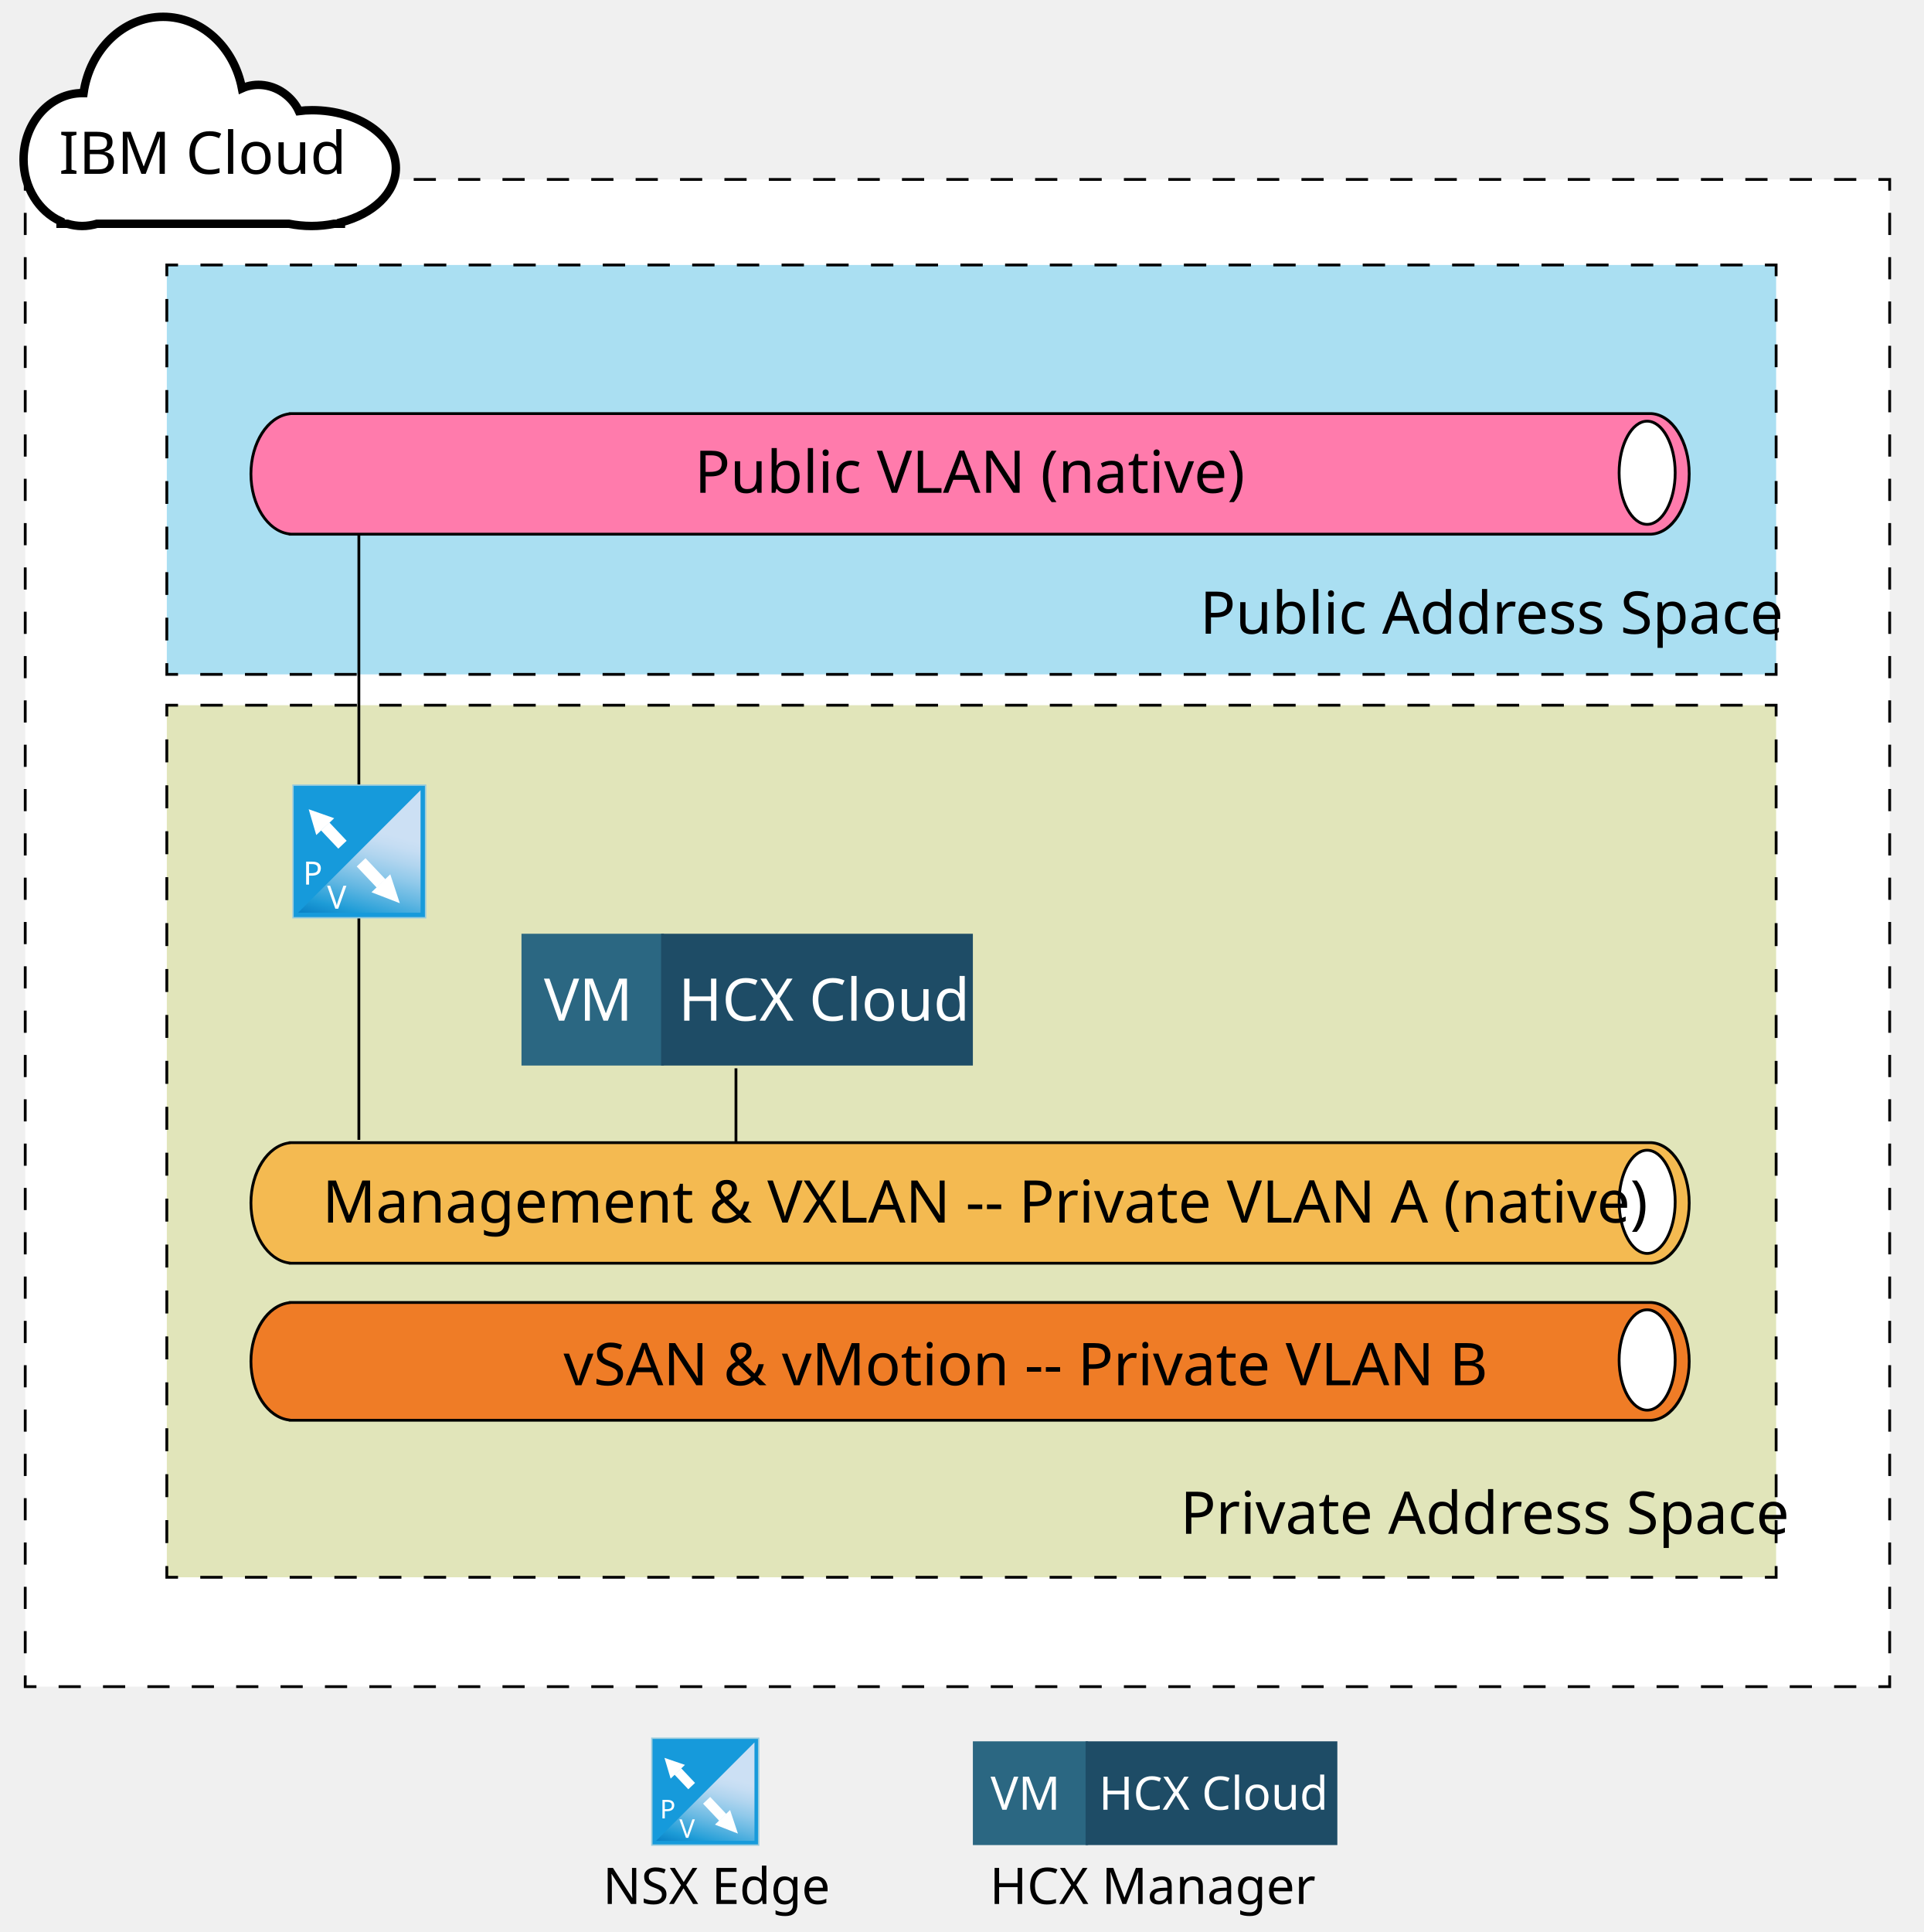
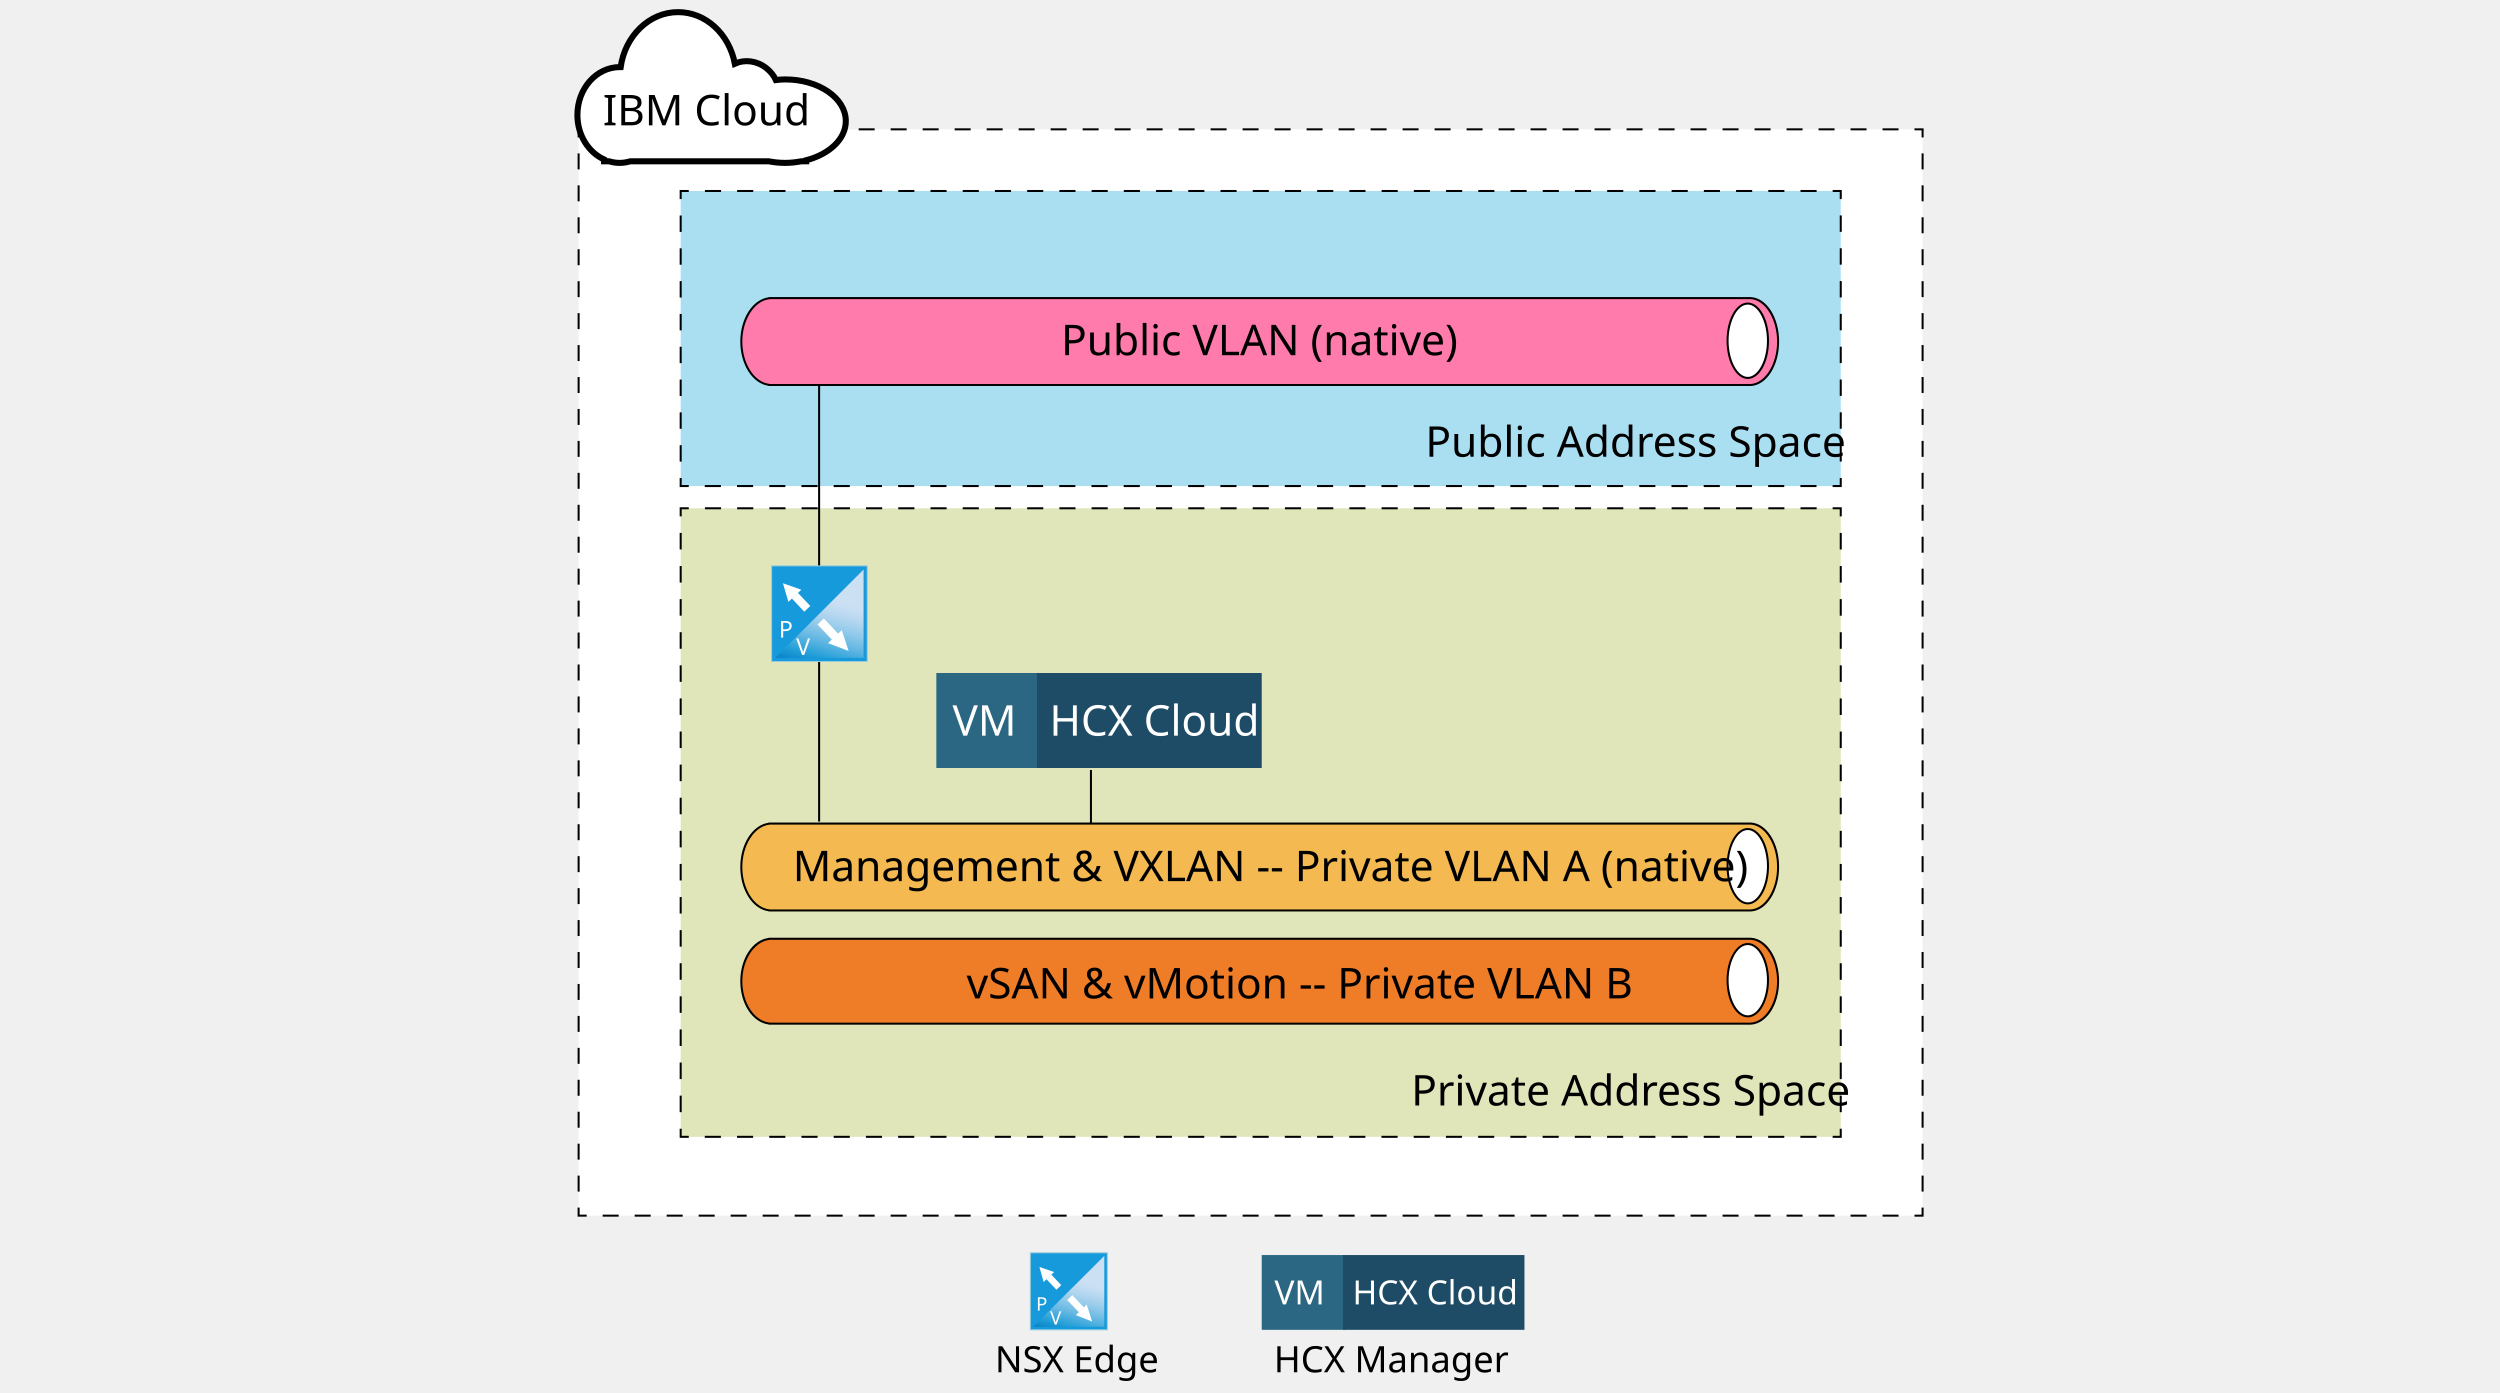
- <svg xmlns="http://www.w3.org/2000/svg" version="1.1" x="0px" y="0px" viewBox="0 0 686 689" style="enable-background:new 0 0 686 689;" xml:space="preserve">
+ <svg xmlns="http://www.w3.org/2000/svg" version="1.1" x="0px" y="0px" viewBox="0 0 1237 689" style="enable-background:new 0 0 1237 689;" xml:space="preserve">
  <style type="text/css">
	.st0{fill:#FFFFFF;}
	.st1{fill:none;stroke:#000000;stroke-miterlimit:10;}
	.st2{fill:none;stroke:#000000;stroke-miterlimit:10;stroke-dasharray:7.916,7.916;}
	.st3{fill:none;stroke:#000000;stroke-miterlimit:10;stroke-dasharray:7.903,7.903;}
	.st4{fill:#AADFF2;}
	.st5{fill:none;stroke:#000000;stroke-miterlimit:10;stroke-dasharray:7.972,7.972;}
	.st6{fill:none;stroke:#000000;stroke-miterlimit:10;stroke-dasharray:8.118,8.118;}
	.st7{font-family:'MyriadPro-Regular';}
	.st8{font-size:21px;}
	.st9{fill:#E1E5BA;}
	.st10{fill:none;stroke:#000000;stroke-miterlimit:10;stroke-dasharray:8.189,8.189;}
	.st11{fill:#FFFFFF;stroke:#000000;stroke-width:3;stroke-miterlimit:10;}
	.st12{fill:#FF7BAC;}
	.st13{font-family:'IBMPlexSans';}
	.st14{fill:#EF7C26;}
	.st15{fill:#F4BA51;}
	.st16{fill:#169ADB;stroke:#9BCCDD;stroke-width:0.5;stroke-miterlimit:10;}
	.st17{fill:url(#SVGID_1_);}
	.st18{font-size:11.465px;}
	.st19{fill:url(#SVGID_2_);}
	.st20{font-size:9.228px;}
	.st21{font-size:18px;}
	.st22{fill:#2B6782;}
	.st23{fill:#1E4C66;}
	.st24{font-size:16.532px;}
</style>
  <g id="Outter_dash_rectangle">
    <g>
-       <rect x="9" y="64" class="st0" width="665" height="537.5" />
-       <g>
-         <polyline class="st1" points="674,597.5 674,601.5 670,601.5    " />
-         <line class="st2" x1="662.1" y1="601.5" x2="17" y2="601.5" />
-         <polyline class="st1" points="13,601.5 9,601.5 9,597.5    " />
-         <line class="st3" x1="9" y1="589.6" x2="9" y2="72" />
-         <polyline class="st1" points="9,68 9,64 13,64    " />
-         <line class="st2" x1="20.9" y1="64" x2="666" y2="64" />
-         <polyline class="st1" points="670,64 674,64 674,68    " />
-         <line class="st3" x1="674" y1="75.9" x2="674" y2="593.5" />
+       <rect x="286.3" y="64" class="st0" width="665" height="537.5" />
+       <g>
+         <polyline class="st1" points="951.3,597.5 951.3,601.5 947.3,601.5    " />
+         <line class="st2" x1="939.4" y1="601.5" x2="294.2" y2="601.5" />
+         <polyline class="st1" points="290.3,601.5 286.3,601.5 286.3,597.5    " />
+         <line class="st3" x1="286.3" y1="589.6" x2="286.3" y2="72" />
+         <polyline class="st1" points="286.3,68 286.3,64 290.3,64    " />
+         <line class="st2" x1="298.2" y1="64" x2="943.3" y2="64" />
+         <polyline class="st1" points="947.3,64 951.3,64 951.3,68    " />
+         <line class="st3" x1="951.3" y1="75.9" x2="951.3" y2="593.5" />
      </g>
    </g>
  </g>
  <g id="Public_address_space_rectangle">
    <g>
-       <rect x="59.5" y="94.5" class="st4" width="574" height="146" />
-       <g>
-         <polyline class="st1" points="633.5,236.5 633.5,240.5 629.5,240.5    " />
-         <line class="st5" x1="621.5" y1="240.5" x2="67.5" y2="240.5" />
-         <polyline class="st1" points="63.5,240.5 59.5,240.5 59.5,236.5    " />
-         <line class="st6" x1="59.5" y1="228.4" x2="59.5" y2="102.6" />
-         <polyline class="st1" points="59.5,98.5 59.5,94.5 63.5,94.5    " />
-         <line class="st5" x1="71.5" y1="94.5" x2="625.5" y2="94.5" />
-         <polyline class="st1" points="629.5,94.5 633.5,94.5 633.5,98.5    " />
-         <line class="st6" x1="633.5" y1="106.6" x2="633.5" y2="232.4" />
-       </g>
-     </g>
-     <text transform="matrix(1 0 0 1 428 226)" class="st7 st8">Public Address Space</text>
+       <rect x="336.8" y="94.5" class="st4" width="574" height="146" />
+       <g>
+         <polyline class="st1" points="910.8,236.5 910.8,240.5 906.8,240.5    " />
+         <line class="st5" x1="898.8" y1="240.5" x2="344.8" y2="240.5" />
+         <polyline class="st1" points="340.8,240.5 336.8,240.5 336.8,236.5    " />
+         <line class="st6" x1="336.8" y1="228.4" x2="336.8" y2="102.6" />
+         <polyline class="st1" points="336.8,98.5 336.8,94.5 340.8,94.5    " />
+         <line class="st5" x1="348.8" y1="94.5" x2="902.8" y2="94.5" />
+         <polyline class="st1" points="906.8,94.5 910.8,94.5 910.8,98.5    " />
+         <line class="st6" x1="910.8" y1="106.6" x2="910.8" y2="232.4" />
+       </g>
+     </g>
+     <text transform="matrix(1 0 0 1 705.2848 226)" class="st7 st8">Public Address Space</text>
  </g>
  <g id="Private_address_space_rectangle">
    <g>
-       <rect x="59.5" y="251.5" class="st9" width="574" height="311" />
-       <g>
-         <polyline class="st1" points="633.5,558.5 633.5,562.5 629.5,562.5    " />
-         <line class="st5" x1="621.5" y1="562.5" x2="67.5" y2="562.5" />
-         <polyline class="st1" points="63.5,562.5 59.5,562.5 59.5,558.5    " />
-         <line class="st10" x1="59.5" y1="550.3" x2="59.5" y2="259.6" />
-         <polyline class="st1" points="59.5,255.5 59.5,251.5 63.5,251.5    " />
-         <line class="st5" x1="71.5" y1="251.5" x2="625.5" y2="251.5" />
-         <polyline class="st1" points="629.5,251.5 633.5,251.5 633.5,255.5    " />
-         <line class="st10" x1="633.5" y1="263.7" x2="633.5" y2="554.4" />
-       </g>
-     </g>
-     <text transform="matrix(1 0 0 1 421 547)" class="st7 st8">Private Address Space</text>
+       <rect x="336.8" y="251.5" class="st9" width="574" height="311" />
+       <g>
+         <polyline class="st1" points="910.8,558.5 910.8,562.5 906.8,562.5    " />
+         <line class="st5" x1="898.8" y1="562.5" x2="344.8" y2="562.5" />
+         <polyline class="st1" points="340.8,562.5 336.8,562.5 336.8,558.5    " />
+         <line class="st10" x1="336.8" y1="550.3" x2="336.8" y2="259.6" />
+         <polyline class="st1" points="336.8,255.5 336.8,251.5 340.8,251.5    " />
+         <line class="st5" x1="348.8" y1="251.5" x2="902.8" y2="251.5" />
+         <polyline class="st1" points="906.8,251.5 910.8,251.5 910.8,255.5    " />
+         <line class="st10" x1="910.8" y1="263.7" x2="910.8" y2="554.4" />
+       </g>
+     </g>
+     <text transform="matrix(1 0 0 1 698.2848 547)" class="st7 st8">Private Address Space</text>
  </g>
  <g id="ibm_cloud">
-     <path class="st11" d="M141.2,59.9c0-11.4-13.4-20.6-29.9-20.6c-1.6,0-3.2,0.1-4.7,0.3c-1-2.2-2.6-4.2-4.6-5.8   c-4.7-3.8-10.8-4.5-15.7-2.3C83.5,16.9,72,6,58.2,6C43.8,6,32,17.8,29.8,33.2c-0.1,0-0.2,0-0.4,0c-11.6,0-21,10.6-21,23.7   c0,10,5.5,18.5,13.2,22v0.9h2.4c1.7,0.5,3.5,0.8,5.3,0.8c1.8,0,3.6-0.3,5.3-0.8h68.4c2.6,0.5,5.3,0.8,8.1,0.8   c2.8,0,5.5-0.3,8.1-0.8h2.4v-0.5C133.1,76.3,141.2,68.8,141.2,59.9z" />
-     <text transform="matrix(1 0 0 1 21 62)" class="st7 st8">IBM Cloud</text>
+     <path class="st11" d="M418.5,59.9c0-11.4-13.4-20.6-29.9-20.6c-1.6,0-3.2,0.1-4.7,0.3c-1-2.2-2.6-4.2-4.6-5.8   c-4.7-3.8-10.8-4.5-15.7-2.3C360.8,16.9,349.3,6,335.5,6c-14.3,0-26.2,11.8-28.4,27.2c-0.1,0-0.2,0-0.4,0c-11.6,0-21,10.6-21,23.7   c0,10,5.5,18.5,13.2,22v0.9h2.4c1.7,0.5,3.5,0.8,5.3,0.8c1.8,0,3.6-0.3,5.3-0.8h68.4c2.6,0.5,5.3,0.8,8.1,0.8   c2.8,0,5.5-0.3,8.1-0.8h2.4v-0.5C410.4,76.3,418.5,68.8,418.5,59.9z" />
+     <text transform="matrix(1 0 0 1 298.2848 62)" class="st7 st8">IBM Cloud</text>
  </g>
  <g id="lines">
-     <line class="st1" x1="128" y1="190" x2="128" y2="406.5" />
-     <line class="st1" x1="262.5" y1="381" x2="262.5" y2="407.5" />
+     <line class="st1" x1="405.3" y1="190" x2="405.3" y2="406.5" />
+     <line class="st1" x1="539.8" y1="381" x2="539.8" y2="407.5" />
  </g>
  <g id="pubic_VLAN_native">
    <g>
      <g>
        <g>
          <g>
-             <path class="st12" d="M103.5,190.5L103.5,190.5l-0.4-0.1c-7.7-1.1-13.6-10.3-13.6-21.4s5.8-20.3,13.6-21.4l0.4-0.1v0h485.3       l0.2,0c7.6,0.4,13.5,9.8,13.5,21.5s-5.9,21.1-13.5,21.5l-0.4,0H103.5z" />
-             <path d="M588.6,148l0.3,0c7.2,0.4,13.1,9.8,13.1,21s-5.9,20.6-13.1,21l-0.2,0H103.8l-0.7-0.1c-7.4-1-13.1-10.2-13.1-20.9       s5.8-19.9,13.1-20.9l0.7-0.1H588.6 M589,147H103v0.1c-7.9,1.1-14,10.5-14,21.9c0,11.4,6.1,20.8,14,21.9v0.1h486v0       c7.8-0.4,14-10.1,14-22C603,157.1,596.8,147.4,589,147L589,147L589,147z" />
-           </g>
-           <g>
-             <path class="st0" d="M587.5,186.9c-5.5,0-10-8.2-10-18.4c0-10.1,4.5-18.4,10-18.4c5.5,0,10,8.2,10,18.4       C597.5,178.7,593,186.9,587.5,186.9z" />
-             <path d="M587.5,150.7c5.1,0,9.5,8.2,9.5,17.9c0,9.7-4.4,17.9-9.5,17.9c-5.1,0-9.5-8.2-9.5-17.9       C578,158.9,582.4,150.7,587.5,150.7 M587.5,149.7c-5.8,0-10.5,8.4-10.5,18.9c0,10.4,4.7,18.9,10.5,18.9S598,179,598,168.6       C598,158.1,593.3,149.7,587.5,149.7L587.5,149.7z" />
-           </g>
-         </g>
-       </g>
-       <text transform="matrix(1 0 0 1 247.75 175.75)" class="st13 st8">Public VLAN (native)</text>
+             <path class="st12" d="M380.8,190.5L380.8,190.5l-0.4-0.1c-7.7-1.1-13.6-10.3-13.6-21.4s5.8-20.3,13.6-21.4l0.4-0.1v0h485.3       l0.2,0c7.6,0.4,13.5,9.8,13.5,21.5s-5.9,21.1-13.5,21.5l-0.4,0H380.8z" />
+             <path d="M865.9,148l0.3,0c7.2,0.4,13.1,9.8,13.1,21s-5.9,20.6-13.1,21l-0.2,0H381.1l-0.7-0.1c-7.4-1-13.1-10.2-13.1-20.9       s5.8-19.9,13.1-20.9l0.7-0.1H865.9 M866.3,147h-486v0.1c-7.9,1.1-14,10.5-14,21.9c0,11.4,6.1,20.8,14,21.9v0.1h486v0       c7.8-0.4,14-10.1,14-22C880.3,157.1,874.1,147.4,866.3,147L866.3,147L866.3,147z" />
+           </g>
+           <g>
+             <path class="st0" d="M864.8,186.9c-5.5,0-10-8.2-10-18.4c0-10.1,4.5-18.4,10-18.4c5.5,0,10,8.2,10,18.4       C874.8,178.7,870.3,186.9,864.8,186.9z" />
+             <path d="M864.8,150.7c5.1,0,9.5,8.2,9.5,17.9c0,9.7-4.4,17.9-9.5,17.9c-5.1,0-9.5-8.2-9.5-17.9       C855.3,158.9,859.6,150.7,864.8,150.7 M864.8,149.7c-5.8,0-10.5,8.4-10.5,18.9c0,10.4,4.7,18.9,10.5,18.9s10.5-8.4,10.5-18.9       C875.3,158.1,870.6,149.7,864.8,149.7L864.8,149.7z" />
+           </g>
+         </g>
+       </g>
+       <text transform="matrix(1 0 0 1 525.0348 175.75)" class="st13 st8">Public VLAN (native)</text>
    </g>
  </g>
  <g id="security_lock_icon">
</g>
  <g id="security_lock_bottom">
</g>
  <g id="gear_bottom">
</g>
  <g id="gear_icon">
</g>
  <g id="vSAN_vMotion">
    <g id="Layer_7">
	</g>
    <g>
      <g>
        <g>
-           <path class="st14" d="M103.5,506.5L103.5,506.5l-0.4-0.1c-7.7-1-13.6-10-13.6-20.9s5.8-19.9,13.6-20.9l0.4-0.1v0h485.3l0.2,0      c7.6,0.4,13.5,9.6,13.5,21s-5.9,20.6-13.5,21l-0.4,0H103.5z" />
-           <path d="M588.6,465l0.3,0c7.2,0.4,13.1,9.6,13.1,20.5s-5.9,20.1-13.1,20.5l-0.2,0H103.8l-0.7-0.1c-7.4-1-13.1-9.9-13.1-20.4      c0-10.5,5.8-19.4,13.1-20.4l0.7-0.1H588.6 M589,464H103v0.1c-7.9,1-14,10.2-14,21.4s6.1,20.4,14,21.4v0.1h486v0      c7.8-0.4,14-9.9,14-21.5S596.8,464.4,589,464L589,464L589,464z" />
-         </g>
-         <g>
-           <path class="st0" d="M587.5,503c-5.5,0-10-8-10-17.9c0-9.9,4.5-17.9,10-17.9c5.5,0,10,8,10,17.9C597.5,494.9,593,503,587.5,503z      " />
-           <path d="M587.5,467.6c5.1,0,9.5,8,9.5,17.4c0,9.4-4.4,17.4-9.5,17.4c-5.1,0-9.5-8-9.5-17.4C578,475.6,582.4,467.6,587.5,467.6       M587.5,466.6c-5.8,0-10.5,8.3-10.5,18.4c0,10.2,4.7,18.4,10.5,18.4s10.5-8.3,10.5-18.4C598,474.9,593.3,466.6,587.5,466.6      L587.5,466.6z" />
-         </g>
-       </g>
-       <text transform="matrix(1 0 0 1 201 494)" class="st7 st8">vSAN &amp; vMotion -- Private VLAN B</text>
+           <path class="st14" d="M380.8,506.5L380.8,506.5l-0.4-0.1c-7.7-1-13.6-10-13.6-20.9s5.8-19.9,13.6-20.9l0.4-0.1v0h485.3l0.2,0      c7.6,0.4,13.5,9.6,13.5,21s-5.9,20.6-13.5,21l-0.4,0H380.8z" />
+           <path d="M865.9,465l0.3,0c7.2,0.4,13.1,9.6,13.1,20.5s-5.9,20.1-13.1,20.5l-0.2,0H381.1l-0.7-0.1c-7.4-1-13.1-9.9-13.1-20.4      c0-10.5,5.8-19.4,13.1-20.4l0.7-0.1H865.9 M866.3,464h-486v0.1c-7.9,1-14,10.2-14,21.4s6.1,20.4,14,21.4v0.1h486v0      c7.8-0.4,14-9.9,14-21.5S874.1,464.4,866.3,464L866.3,464L866.3,464z" />
+         </g>
+         <g>
+           <ellipse class="st0" cx="864.8" cy="485.1" rx="10" ry="17.9" />
+           <path d="M864.8,467.6c5.1,0,9.5,8,9.5,17.4c0,9.4-4.4,17.4-9.5,17.4c-5.1,0-9.5-8-9.5-17.4C855.3,475.6,859.6,467.6,864.8,467.6       M864.8,466.6c-5.8,0-10.5,8.3-10.5,18.4c0,10.2,4.7,18.4,10.5,18.4s10.5-8.3,10.5-18.4C875.3,474.9,870.6,466.6,864.8,466.6      L864.8,466.6z" />
+         </g>
+       </g>
+       <text transform="matrix(1 0 0 1 478.2848 494)" class="st7 st8">vSAN &amp; vMotion -- Private VLAN B</text>
    </g>
  </g>
  <g id="Logical_swiitch">
    <g id="Layer_9">
	</g>
  </g>
  <g id="management_vxlan">
    <g id="Layer_6">
	</g>
    <g>
      <g>
-         <path class="st15" d="M103.5,450.5L103.5,450.5l-0.4-0.1c-7.7-1.1-13.6-10.3-13.6-21.4s5.8-20.3,13.6-21.4l0.4-0.1v0h485.3l0.2,0     c7.6,0.4,13.5,9.8,13.5,21.5s-5.9,21.1-13.5,21.5l-0.4,0H103.5z" />
-         <path d="M588.6,408l0.3,0c7.2,0.4,13.1,9.8,13.1,21s-5.9,20.6-13.1,21l-0.2,0H103.8l-0.7-0.1c-7.4-1-13.1-10.2-13.1-20.9     s5.8-19.9,13.1-20.9l0.7-0.1H588.6 M589,407H103v0.1c-7.9,1.1-14,10.5-14,21.9c0,11.4,6.1,20.8,14,21.9v0.1h486v0     c7.8-0.4,14-10.1,14-22C603,417.1,596.8,407.4,589,407L589,407L589,407z" />
-       </g>
-       <g>
-         <path class="st0" d="M587.5,446.9c-5.5,0-10-8.2-10-18.4s4.5-18.4,10-18.4c5.5,0,10,8.2,10,18.4S593,446.9,587.5,446.9z" />
-         <path d="M587.5,410.7c5.1,0,9.5,8.2,9.5,17.9c0,9.7-4.4,17.9-9.5,17.9c-5.1,0-9.5-8.2-9.5-17.9     C578,418.9,582.4,410.7,587.5,410.7 M587.5,409.7c-5.8,0-10.5,8.4-10.5,18.9c0,10.4,4.7,18.9,10.5,18.9S598,439,598,428.6     C598,418.1,593.3,409.7,587.5,409.7L587.5,409.7z" />
-       </g>
-     </g>
-     <text transform="matrix(1 0 0 1 115 436)" class="st7 st8">Management &amp; VXLAN -- Private VLAN A (native)</text>
+         <path class="st15" d="M380.8,450.5L380.8,450.5l-0.4-0.1c-7.7-1.1-13.6-10.3-13.6-21.4s5.8-20.3,13.6-21.4l0.4-0.1v0h485.3l0.2,0     c7.6,0.4,13.5,9.8,13.5,21.5s-5.9,21.1-13.5,21.5l-0.4,0H380.8z" />
+         <path d="M865.9,408l0.3,0c7.2,0.4,13.1,9.8,13.1,21s-5.9,20.6-13.1,21l-0.2,0H381.1l-0.7-0.1c-7.4-1-13.1-10.2-13.1-20.9     s5.8-19.9,13.1-20.9l0.7-0.1H865.9 M866.3,407h-486v0.1c-7.9,1.1-14,10.5-14,21.9c0,11.4,6.1,20.8,14,21.9v0.1h486v0     c7.8-0.4,14-10.1,14-22C880.3,417.1,874.1,407.4,866.3,407L866.3,407L866.3,407z" />
+       </g>
+       <g>
+         <path class="st0" d="M864.8,446.9c-5.5,0-10-8.2-10-18.4s4.5-18.4,10-18.4c5.5,0,10,8.2,10,18.4S870.3,446.9,864.8,446.9z" />
+         <path d="M864.8,410.7c5.1,0,9.5,8.2,9.5,17.9c0,9.7-4.4,17.9-9.5,17.9c-5.1,0-9.5-8.2-9.5-17.9     C855.3,418.9,859.6,410.7,864.8,410.7 M864.8,409.7c-5.8,0-10.5,8.4-10.5,18.9c0,10.4,4.7,18.9,10.5,18.9s10.5-8.4,10.5-18.9     C875.3,418.1,870.6,409.7,864.8,409.7L864.8,409.7z" />
+       </g>
+     </g>
+     <text transform="matrix(1 0 0 1 392.2848 436)" class="st7 st8">Management &amp; VXLAN -- Private VLAN A (native)</text>
  </g>
  <g id="P_x2F_V">
    <g>
      <g>
        <g>
-           <rect x="104.5" y="280" class="st16" width="47.3" height="47.3" />
-           <linearGradient id="SVGID_1_" gradientUnits="userSpaceOnUse" x1="135.963" y1="296.721" x2="124.51" y2="338.846">
+           <rect x="381.8" y="280" class="st16" width="47.3" height="47.3" />
+           <linearGradient id="SVGID_1_" gradientUnits="userSpaceOnUse" x1="413.248" y1="296.721" x2="401.794" y2="338.846">
            <stop offset="0" style="stop-color:#CCE0F4" />
            <stop offset="7.748766e-02" style="stop-color:#C5DDF3" />
            <stop offset="0.192" style="stop-color:#B1D5EF" />
            <stop offset="0.329" style="stop-color:#90C9EA" />
            <stop offset="0.484" style="stop-color:#63B7E2" />
            <stop offset="0.651" style="stop-color:#2AA1D9" />
            <stop offset="0.683" style="stop-color:#1E9CD7" />
            <stop offset="0.865" style="stop-color:#0075BE" />
            <stop offset="0.994" style="stop-color:#005B97" />
          </linearGradient>
-           <polygon class="st17" points="106.3,325.5 150,281.8 150,325.5     " />
-         </g>
-         <text transform="matrix(1 0 0 1 108.084 315.4692)" class="st0 st13 st18">P</text>
-         <text transform="matrix(1 0 0 1 116.6836 324.0688)" class="st0 st13 st18">V</text>
-         <g>
-           <g>
-             <g>
-               <g>
-                 <polygon class="st0" points="110.1,288.6 112.8,297.8 119.2,291.8        " />
-               </g>
-             </g>
-           </g>
-           <g>
-             <g>
-               <g>
-                 <rect x="117" y="293.5" transform="matrix(0.7268 -0.6868 0.6868 0.7268 -172.128 163.1521)" class="st0" width="4.1" height="9" />
-               </g>
-             </g>
-           </g>
-         </g>
-         <g>
-           <g>
-             <g>
-               <g>
-                 <polygon class="st0" points="142.6,322.1 132.5,318.2 139.2,311.8        " />
-               </g>
-             </g>
-           </g>
-           <g>
-             <g>
-               <g>
-                 <rect x="130.2" y="306.1" transform="matrix(0.7268 -0.6868 0.6868 0.7268 -177.6229 175.9507)" class="st0" width="4.3" height="10.4" />
+           <polygon class="st17" points="383.6,325.5 427.3,281.8 427.3,325.5     " />
+         </g>
+         <text transform="matrix(1 0 0 1 385.3688 315.4692)" class="st0 st13 st18">P</text>
+         <text transform="matrix(1 0 0 1 393.9684 324.0688)" class="st0 st13 st18">V</text>
+         <g>
+           <g>
+             <g>
+               <g>
+                 <polygon class="st0" points="387.4,288.6 390.1,297.8 396.5,291.8        " />
+               </g>
+             </g>
+           </g>
+           <g>
+             <g>
+               <g>
+                 <rect x="394.3" y="293.5" transform="matrix(0.7268 -0.6868 0.6868 0.7268 -96.3867 353.5913)" class="st0" width="4.1" height="9" />
+               </g>
+             </g>
+           </g>
+         </g>
+         <g>
+           <g>
+             <g>
+               <g>
+                 <polygon class="st0" points="419.9,322.1 409.7,318.2 416.5,311.8        " />
+               </g>
+             </g>
+           </g>
+           <g>
+             <g>
+               <g>
+                 <rect x="407.5" y="306.1" transform="matrix(0.7268 -0.6868 0.6868 0.7268 -101.8783 366.3934)" class="st0" width="4.3" height="10.4" />
              </g>
            </g>
          </g>
        </g>
      </g>
    </g>
  </g>
  <g id="Layer_15">
    <g>
      <g>
        <g>
-           <rect x="232.5" y="619.9" class="st16" width="38.1" height="38.1" />
-           <linearGradient id="SVGID_2_" gradientUnits="userSpaceOnUse" x1="257.825" y1="633.393" x2="248.606" y2="667.3">
+           <rect x="509.8" y="619.9" class="st16" width="38.1" height="38.1" />
+           <linearGradient id="SVGID_2_" gradientUnits="userSpaceOnUse" x1="535.11" y1="633.393" x2="525.891" y2="667.3">
            <stop offset="0" style="stop-color:#CCE0F4" />
            <stop offset="7.748766e-02" style="stop-color:#C5DDF3" />
            <stop offset="0.192" style="stop-color:#B1D5EF" />
            <stop offset="0.329" style="stop-color:#90C9EA" />
            <stop offset="0.484" style="stop-color:#63B7E2" />
            <stop offset="0.651" style="stop-color:#2AA1D9" />
            <stop offset="0.683" style="stop-color:#1E9CD7" />
            <stop offset="0.865" style="stop-color:#0075BE" />
            <stop offset="0.994" style="stop-color:#005B97" />
          </linearGradient>
-           <polygon class="st19" points="234,656.5 269.1,621.4 269.1,656.5     " />
-         </g>
-         <text transform="matrix(1 0 0 1 235.3848 648.484)" class="st0 st13 st20">P</text>
-         <text transform="matrix(1 0 0 1 242.3071 655.4059)" class="st0 st13 st20">V</text>
-         <g>
-           <g>
-             <g>
-               <g>
-                 <polygon class="st0" points="237,626.9 239.2,634.3 244.3,629.4        " />
-               </g>
-             </g>
-           </g>
-           <g>
-             <g>
-               <g>
-                 <rect x="242.6" y="630.8" transform="matrix(0.7268 -0.6868 0.6868 0.7268 -369.0017 341.0172)" class="st0" width="3.3" height="7.2" />
-               </g>
-             </g>
-           </g>
-         </g>
-         <g>
-           <g>
-             <g>
-               <g>
-                 <polygon class="st0" points="263.2,653.9 255,650.7 260.4,645.5        " />
-               </g>
-             </g>
-           </g>
-           <g>
-             <g>
-               <g>
-                 <rect x="253.2" y="640.9" transform="matrix(0.7268 -0.6868 0.6868 0.7268 -373.4311 351.3326)" class="st0" width="3.5" height="8.4" />
-               </g>
-             </g>
-           </g>
-         </g>
-       </g>
-     </g>
-     <text transform="matrix(1 0 0 1 215 679)" class="st7 st21">NSX Edge</text>
+           <polygon class="st19" points="511.2,656.5 546.4,621.4 546.4,656.5     " />
+         </g>
+         <text transform="matrix(1 0 0 1 512.6696 648.484)" class="st0 st13 st20">P</text>
+         <text transform="matrix(1 0 0 1 519.5919 655.4059)" class="st0 st13 st20">V</text>
+         <g>
+           <g>
+             <g>
+               <g>
+                 <polygon class="st0" points="514.3,626.9 516.4,634.3 521.6,629.4        " />
+               </g>
+             </g>
+           </g>
+           <g>
+             <g>
+               <g>
+                 <rect x="519.8" y="630.8" transform="matrix(0.7268 -0.6868 0.6868 0.7268 -293.2583 531.4586)" class="st0" width="3.3" height="7.2" />
+               </g>
+             </g>
+           </g>
+         </g>
+         <g>
+           <g>
+             <g>
+               <g>
+                 <polygon class="st0" points="540.4,653.9 532.3,650.7 537.7,645.5        " />
+               </g>
+             </g>
+           </g>
+           <g>
+             <g>
+               <g>
+                 <rect x="530.5" y="640.9" transform="matrix(0.7268 -0.6868 0.6868 0.7268 -297.6823 541.7796)" class="st0" width="3.5" height="8.4" />
+               </g>
+             </g>
+           </g>
+         </g>
+       </g>
+     </g>
+     <text transform="matrix(1 0 0 1 492.2848 679)" class="st7 st21">NSX Edge</text>
  </g>
  <g id="Layer_16">
    <g>
      <g>
-         <rect x="347" y="621" class="st22" width="41.1" height="37" />
-         <rect x="387.2" y="621" class="st23" width="89.8" height="37" />
-       </g>
-       <text transform="matrix(1 0 0 1 353.2979 645.4043)" class="st0 st7 st24">VM</text>
-       <text transform="matrix(1 0 0 1 391.9365 645.4043)" class="st0 st7 st24">HCX Cloud</text>
-     </g>
-     <text transform="matrix(1 0 0 1 353 679)" class="st7 st21">HCX Manager</text>
+         <rect x="624.3" y="621" class="st22" width="41.1" height="37" />
+         <rect x="664.5" y="621" class="st23" width="89.8" height="37" />
+       </g>
+       <text transform="matrix(1 0 0 1 630.5826 645.4043)" class="st0 st7 st24">VM</text>
+       <text transform="matrix(1 0 0 1 669.2213 645.4043)" class="st0 st7 st24">HCX Cloud</text>
+     </g>
+     <text transform="matrix(1 0 0 1 630.2848 679)" class="st7 st21">HCX Manager</text>
  </g>
  <g id="VM_HCX">
    <g>
      <g>
-         <rect x="186" y="333" class="st22" width="50.8" height="47" />
-         <rect x="235.8" y="333" class="st23" width="111.2" height="47" />
-       </g>
-       <text transform="matrix(1 0 0 1 194 364)" class="st0 st7 st8">VM</text>
-       <text transform="matrix(1 0 0 1 242 364)" class="st0 st7 st8">HCX Cloud</text>
+         <rect x="463.3" y="333" class="st22" width="50.8" height="47" />
+         <rect x="513.1" y="333" class="st23" width="111.2" height="47" />
+       </g>
+       <text transform="matrix(1 0 0 1 471.2848 364)" class="st0 st7 st8">VM</text>
+       <text transform="matrix(1 0 0 1 519.2848 364)" class="st0 st7 st8">HCX Cloud</text>
    </g>
  </g>
</svg>
